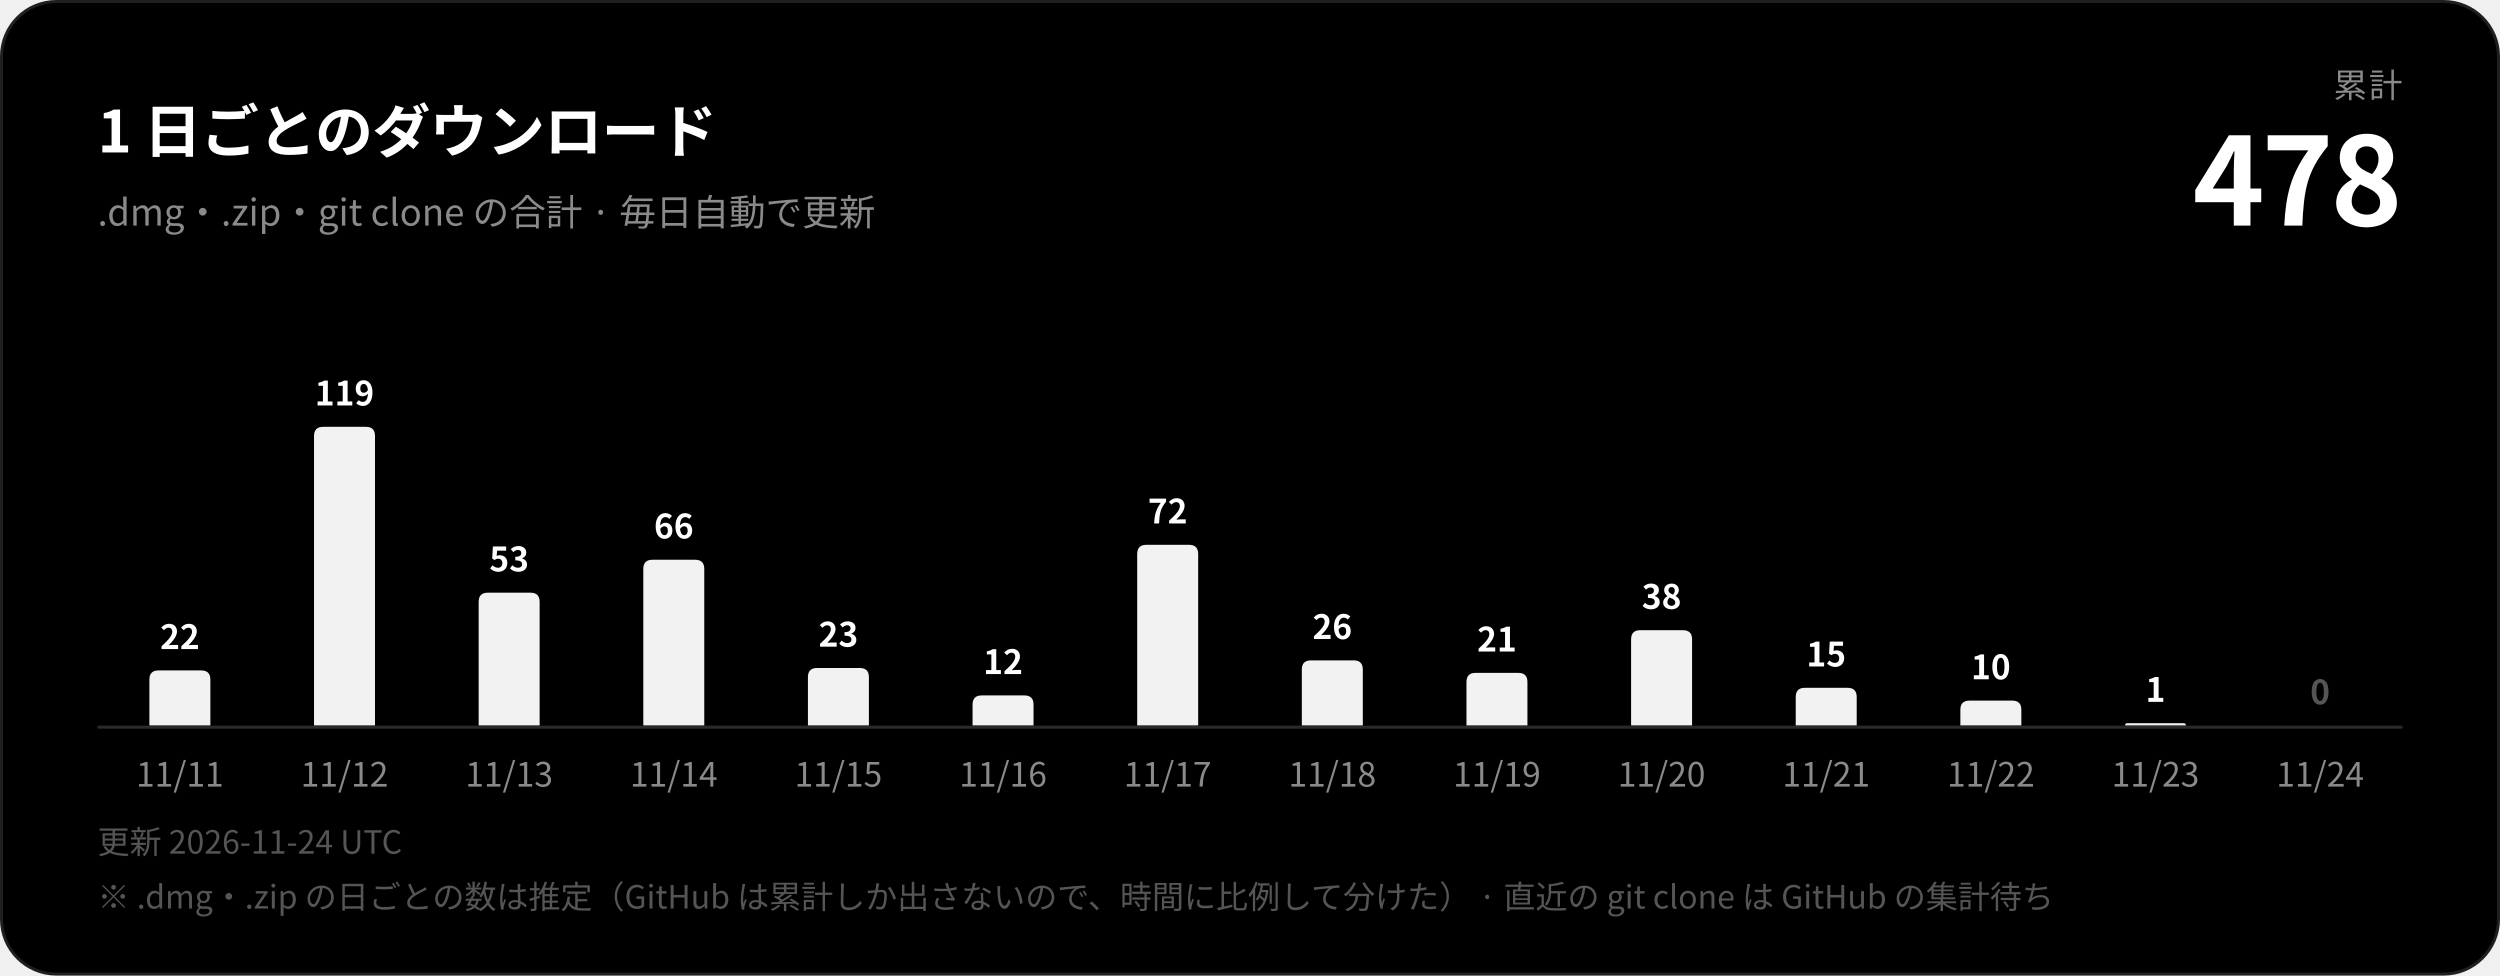
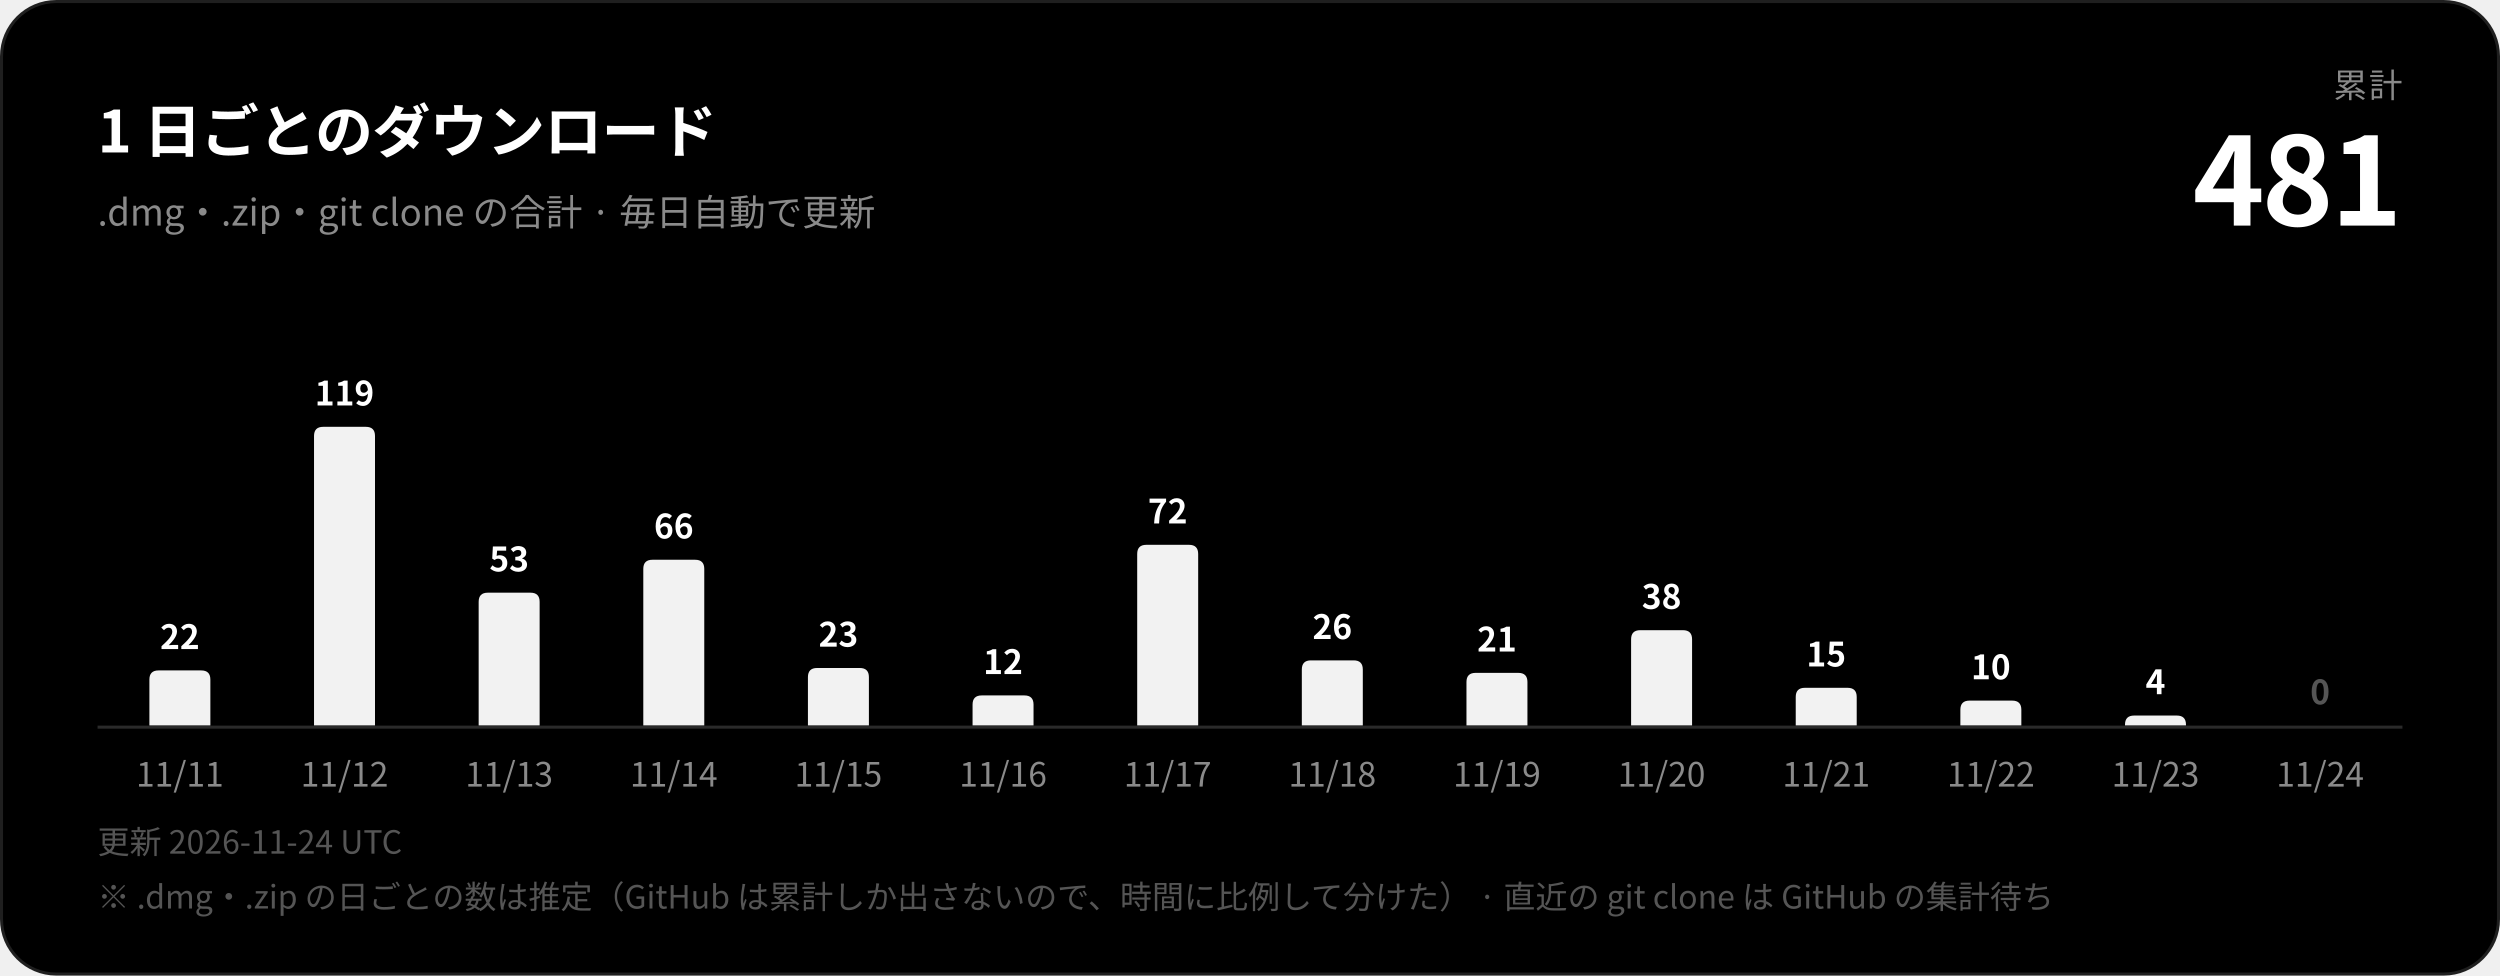
<svg xmlns="http://www.w3.org/2000/svg" width="820" height="320" viewBox="0 0 820 320" role="img" aria-label="1 日ごとのダウンロード">
  <rect x="0.5" y="0.5" width="819" height="319" rx="18" fill="#000000" stroke="#1f1f1f" />
  <g font-family="-apple-system, BlinkMacSystemFont, 'SF Pro Display', 'Segoe UI', 'Hiragino Sans', 'Hiragino Kaku Gothic ProN', 'Noto Sans CJK JP', 'Noto Sans JP', 'PingFang SC', 'Microsoft YaHei', sans-serif" style="font-variant-numeric: tabular-nums">
    <text x="32" y="50" font-size="19" font-weight="600" fill="#ffffff" letter-spacing="-0.2">1 日ごとのダウンロード</text>
    <text x="32" y="74" font-size="12" fill="#8a8a8a">.dmg・.zip・git clone の合計 · 毎日自動で更新</text>
    <text x="788" y="32" font-size="11" fill="#8a8a8a" text-anchor="end" letter-spacing="0.6">累計</text>
-     <text x="788" y="74" font-size="40" font-weight="700" fill="#ffffff" text-anchor="end" letter-spacing="-1">478</text>
+     <text x="788" y="74" font-size="40" font-weight="700" fill="#ffffff" text-anchor="end" letter-spacing="-1">481</text>
    <path d="M49.0,238.0V222.9Q49.0,219.9 52.0,219.9H66.0Q69.0,219.9 69.0,222.9V238.0Z" fill="#f2f2f2" />
    <text x="59.0" y="212.9" font-size="11" font-weight="600" fill="#ffffff" text-anchor="middle">22</text>
    <text x="59.0" y="258" font-size="11" fill="#8a8a8a" text-anchor="middle">11/11</text>
    <path d="M103.0,238.0V143.0Q103.0,140.0 106.0,140.0H120.0Q123.0,140.0 123.0,143.0V238.0Z" fill="#f2f2f2" />
    <text x="113.0" y="133.0" font-size="11" font-weight="600" fill="#ffffff" text-anchor="middle">119</text>
    <text x="113.0" y="258" font-size="11" fill="#8a8a8a" text-anchor="middle">11/12</text>
    <path d="M157.0,238.0V197.4Q157.0,194.4 160.0,194.4H174.0Q177.0,194.4 177.0,197.4V238.0Z" fill="#f2f2f2" />
    <text x="167.0" y="187.4" font-size="11" font-weight="600" fill="#ffffff" text-anchor="middle">53</text>
    <text x="167.0" y="258" font-size="11" fill="#8a8a8a" text-anchor="middle">11/13</text>
    <path d="M211.0,238.0V186.6Q211.0,183.6 214.0,183.6H228.0Q231.0,183.6 231.0,186.6V238.0Z" fill="#f2f2f2" />
    <text x="221.0" y="176.6" font-size="11" font-weight="600" fill="#ffffff" text-anchor="middle">66</text>
    <text x="221.0" y="258" font-size="11" fill="#8a8a8a" text-anchor="middle">11/14</text>
    <path d="M265.0,238.0V222.1Q265.0,219.1 268.0,219.1H282.0Q285.0,219.1 285.0,222.1V238.0Z" fill="#f2f2f2" />
    <text x="275.0" y="212.1" font-size="11" font-weight="600" fill="#ffffff" text-anchor="middle">23</text>
    <text x="275.0" y="258" font-size="11" fill="#8a8a8a" text-anchor="middle">11/15</text>
    <path d="M319.0,238.0V231.1Q319.0,228.1 322.0,228.1H336.0Q339.0,228.1 339.0,231.1V238.0Z" fill="#f2f2f2" />
    <text x="329.0" y="221.1" font-size="11" font-weight="600" fill="#ffffff" text-anchor="middle">12</text>
    <text x="329.0" y="258" font-size="11" fill="#8a8a8a" text-anchor="middle">11/16</text>
    <path d="M373.0,238.0V181.7Q373.0,178.7 376.0,178.7H390.0Q393.0,178.7 393.0,181.7V238.0Z" fill="#f2f2f2" />
    <text x="383.0" y="171.7" font-size="11" font-weight="600" fill="#ffffff" text-anchor="middle">72</text>
    <text x="383.0" y="258" font-size="11" fill="#8a8a8a" text-anchor="middle">11/17</text>
    <path d="M427.0,238.0V219.6Q427.0,216.6 430.0,216.6H444.0Q447.0,216.6 447.0,219.6V238.0Z" fill="#f2f2f2" />
    <text x="437.0" y="209.6" font-size="11" font-weight="600" fill="#ffffff" text-anchor="middle">26</text>
    <text x="437.0" y="258" font-size="11" fill="#8a8a8a" text-anchor="middle">11/18</text>
    <path d="M481.0,238.0V223.7Q481.0,220.7 484.0,220.7H498.0Q501.0,220.7 501.0,223.7V238.0Z" fill="#f2f2f2" />
    <text x="491.0" y="213.7" font-size="11" font-weight="600" fill="#ffffff" text-anchor="middle">21</text>
    <text x="491.0" y="258" font-size="11" fill="#8a8a8a" text-anchor="middle">11/19</text>
    <path d="M535.0,238.0V209.7Q535.0,206.7 538.0,206.7H552.0Q555.0,206.7 555.0,209.7V238.0Z" fill="#f2f2f2" />
    <text x="545.0" y="199.7" font-size="11" font-weight="600" fill="#ffffff" text-anchor="middle">38</text>
    <text x="545.0" y="258" font-size="11" fill="#8a8a8a" text-anchor="middle">11/20</text>
    <path d="M589.0,238.0V228.6Q589.0,225.6 592.0,225.6H606.0Q609.0,225.6 609.0,228.6V238.0Z" fill="#f2f2f2" />
    <text x="599.0" y="218.6" font-size="11" font-weight="600" fill="#ffffff" text-anchor="middle">15</text>
    <text x="599.0" y="258" font-size="11" fill="#8a8a8a" text-anchor="middle">11/21</text>
    <path d="M643.0,238.0V232.8Q643.0,229.8 646.0,229.8H660.0Q663.0,229.8 663.0,232.8V238.0Z" fill="#f2f2f2" />
    <text x="653.0" y="222.8" font-size="11" font-weight="600" fill="#ffffff" text-anchor="middle">10</text>
    <text x="653.0" y="258" font-size="11" fill="#8a8a8a" text-anchor="middle">11/22</text>
-     <path d="M697.0,238.0V238.0Q697.0,237.2 697.8,237.2H716.2Q717.0,237.2 717.0,238.0V238.0Z" fill="#f2f2f2" />
-     <text x="707.0" y="230.2" font-size="11" font-weight="600" fill="#ffffff" text-anchor="middle">1</text>
+     <path d="M697.0,238.0V237.7Q697.0,234.7 700.0,234.7H714.0Q717.0,234.7 717.0,237.7V238.0Z" fill="#f2f2f2" />
+     <text x="707.0" y="227.7" font-size="11" font-weight="600" fill="#ffffff" text-anchor="middle">4</text>
    <text x="707.0" y="258" font-size="11" fill="#8a8a8a" text-anchor="middle">11/23</text>
    <text x="761.0" y="231.0" font-size="11" font-weight="600" fill="#555555" text-anchor="middle">0</text>
    <text x="761.0" y="258" font-size="11" fill="#8a8a8a" text-anchor="middle">11/24</text>
    <line x1="32" y1="238.5" x2="788" y2="238.5" stroke="#2a2a2a" stroke-width="1" />
    <text x="32" y="280" font-size="10.5" fill="#555555">更新 2026-11-24 UTC</text>
    <text x="32" y="298" font-size="10.5" fill="#555555">※ .dmg・.zip の日ごとの数は推定（GitHub は累計しか出さないので、時間に比例して分けた） · 直近の git clone は GitHub の集計待ち</text>
  </g>
</svg>
